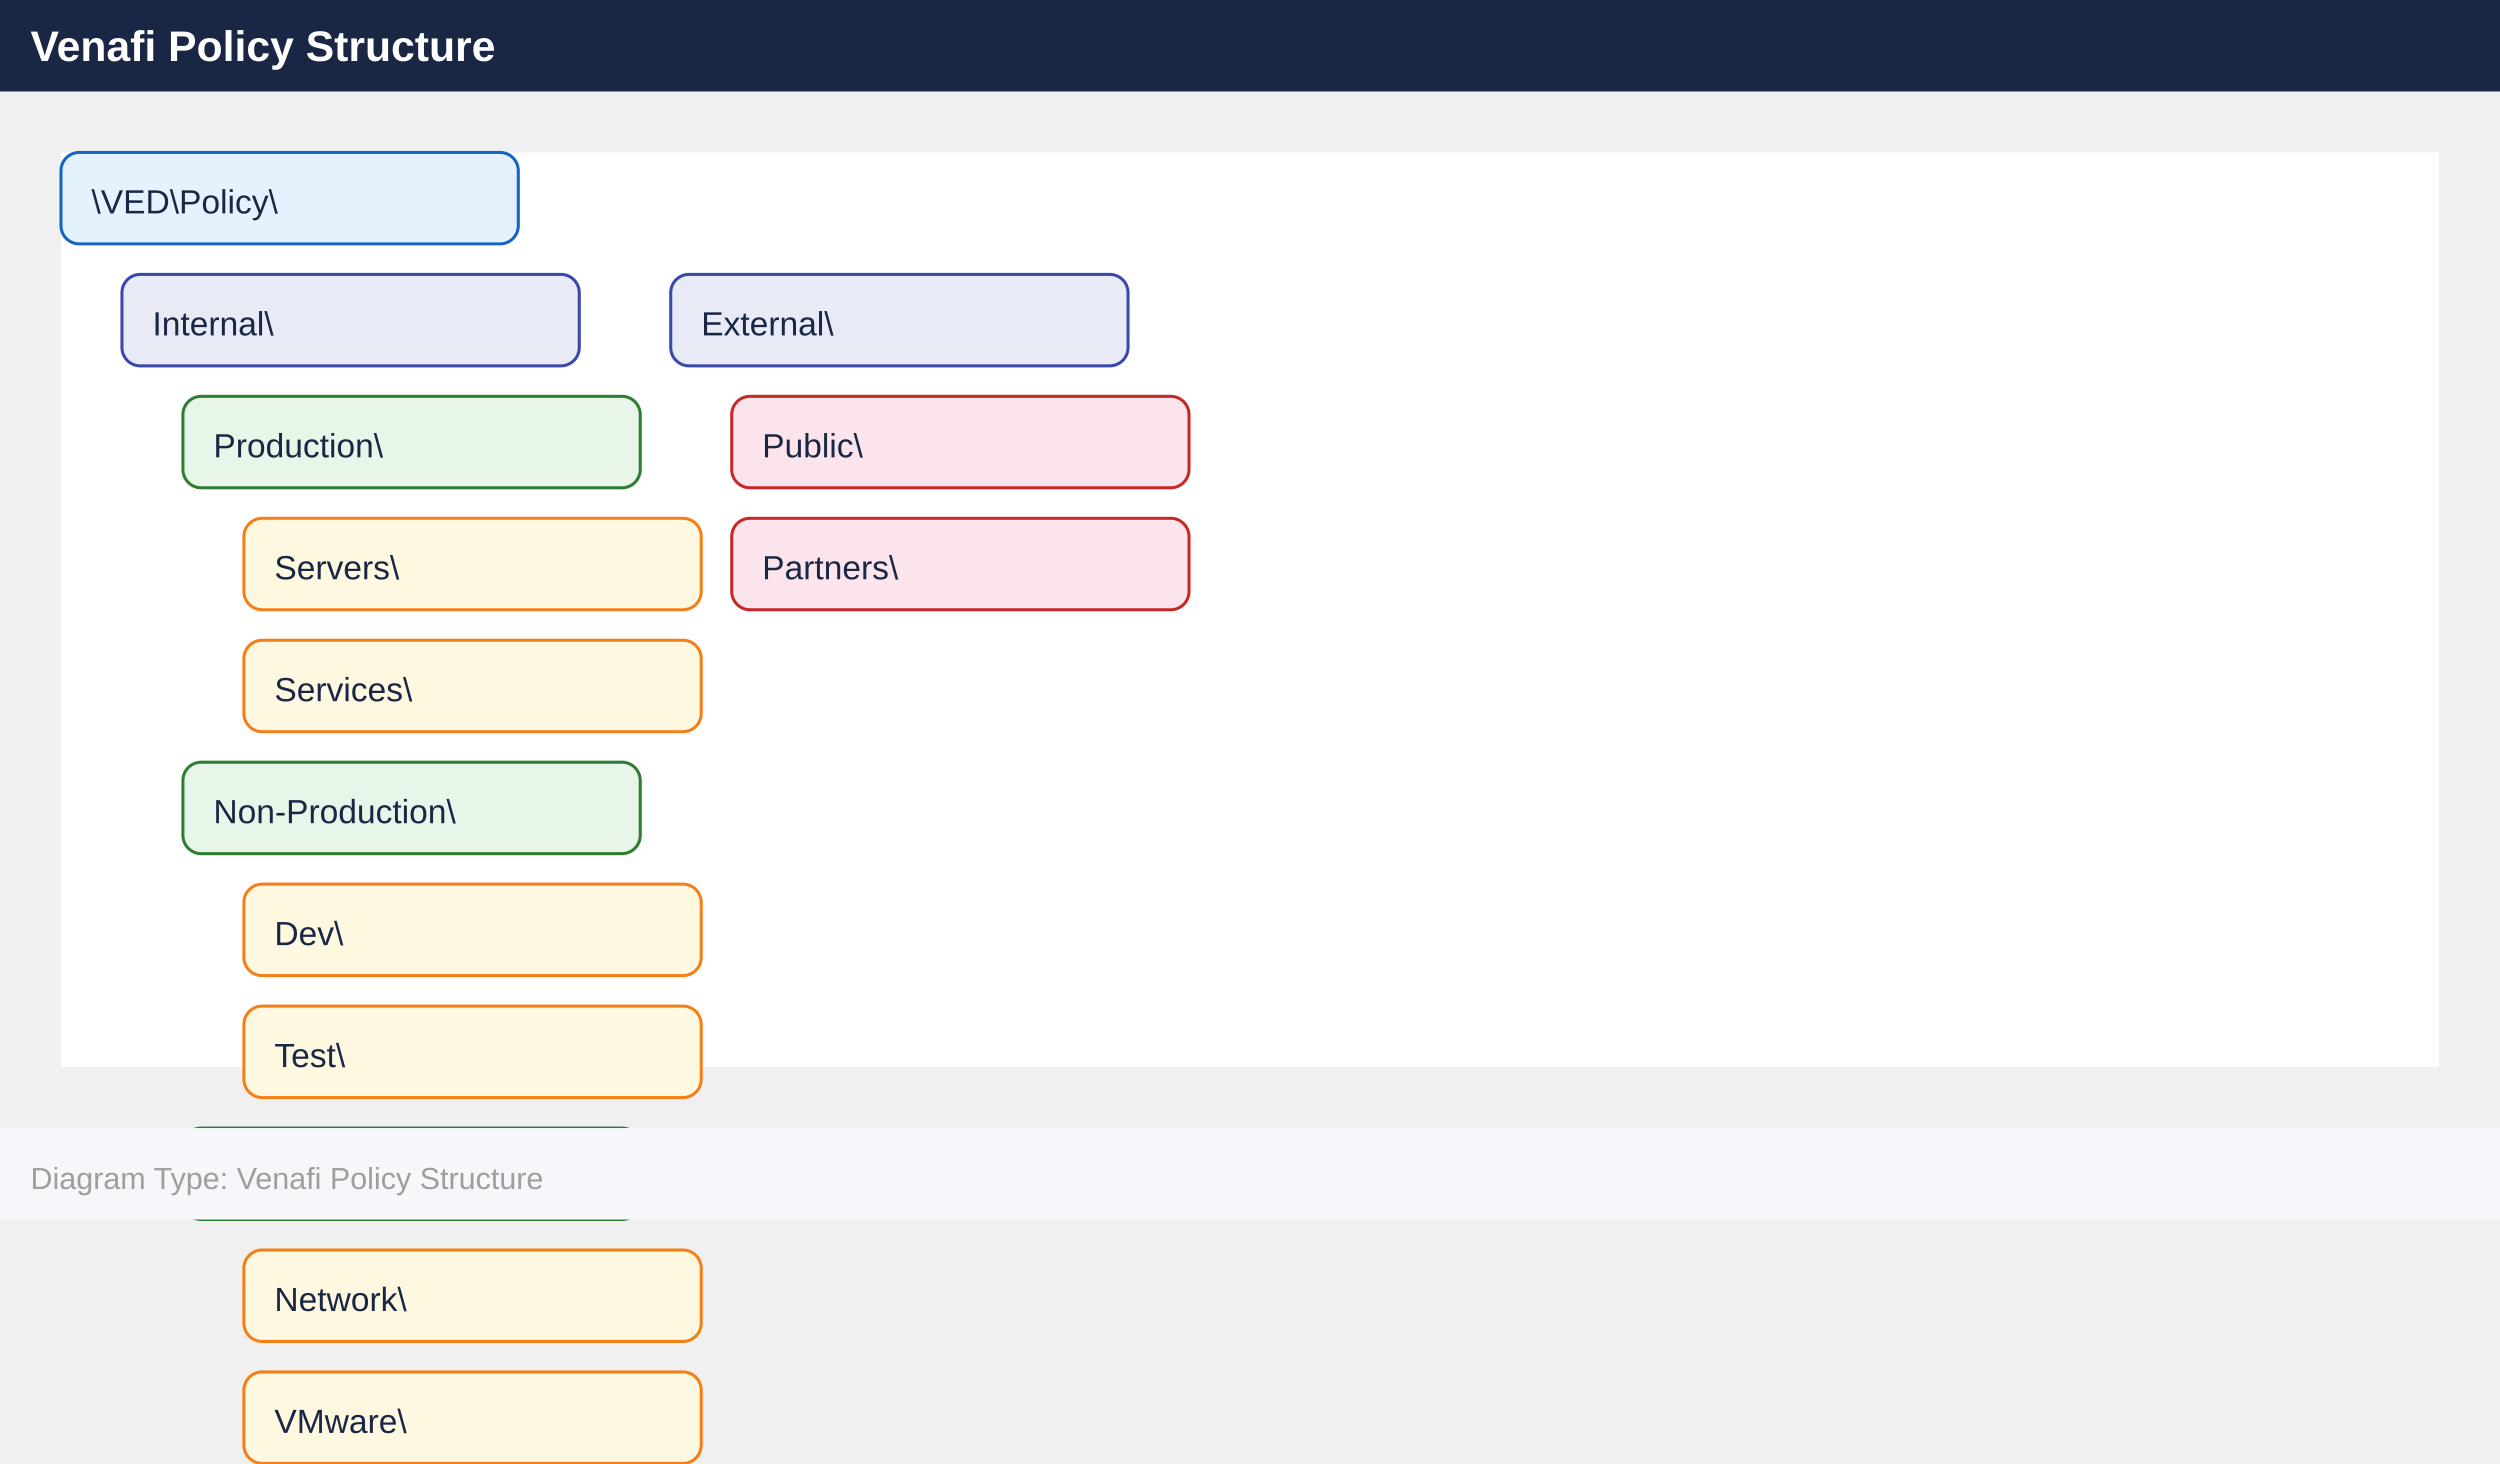
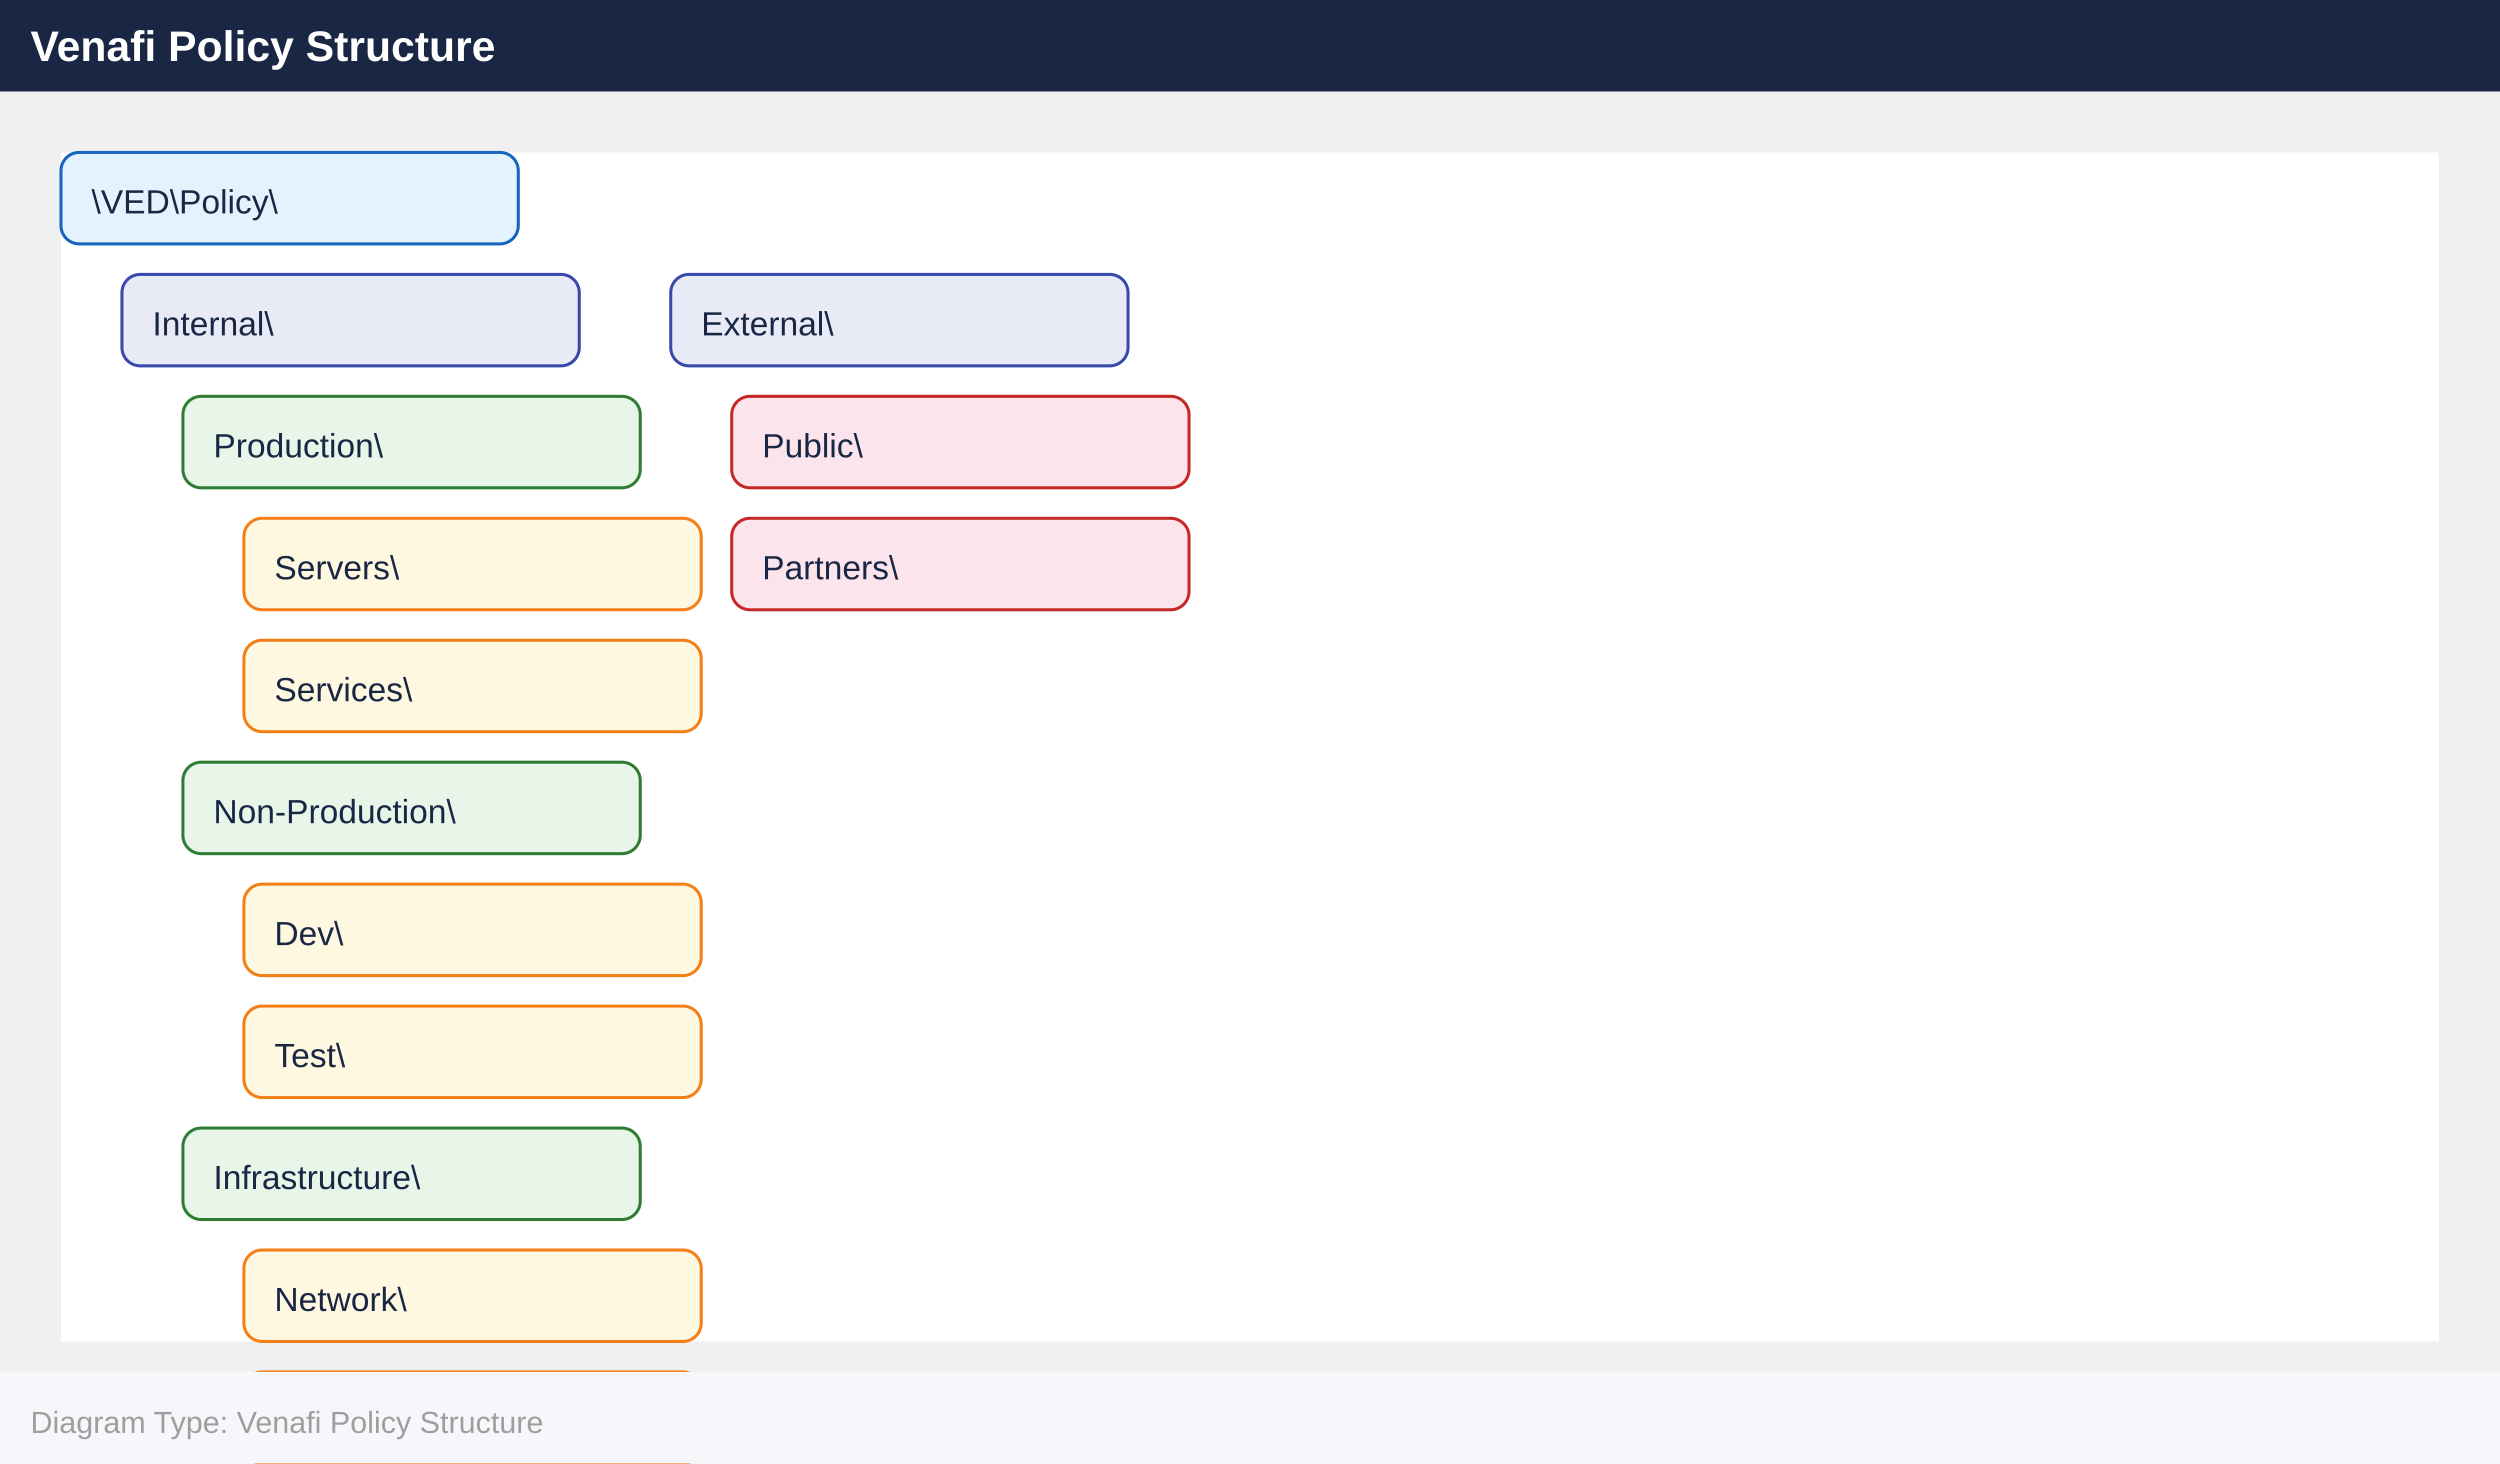
<svg xmlns="http://www.w3.org/2000/svg" width="820" height="480" viewBox="0 0 820 480">
  <defs>
    <marker id="arrowhead" markerWidth="10" markerHeight="7" refX="10" refY="3.5" orient="auto">
      <polygon points="0 0, 10 3.5, 0 7" fill="#455a64" />
    </marker>
  </defs>
  <rect x="0" y="0" width="820" height="30" fill="#1a2744" />
  <text x="10" y="20" font-family="Arial,Helvetica,sans-serif" font-size="14" font-weight="bold" fill="#ffffff">
    Venafi Policy Structure
  </text>
  <g transform="translate(20, 50)">
-     <rect x="0" y="0" width="780" height="300" fill="#ffffff" />
+     <rect x="0" y="0" width="780" height="390" fill="#ffffff" />
    <rect x="0" y="0" width="150" height="30" rx="6" fill="#e3f2fd" stroke="#1565c0" />
    <text x="10" y="20" font-family="Arial,Helvetica,sans-serif" font-size="11" fill="#1a2744">\VED\Policy\</text>
    <g transform="translate(20, 40)">
      <rect x="0" y="0" width="150" height="30" rx="6" fill="#e8eaf6" stroke="#3949ab" />
      <text x="10" y="20" font-family="Arial,Helvetica,sans-serif" font-size="11" fill="#1a2744">Internal\</text>
      <g transform="translate(20, 40)">
        <rect x="0" y="0" width="150" height="30" rx="6" fill="#e8f5e9" stroke="#2e7d32" />
        <text x="10" y="20" font-family="Arial,Helvetica,sans-serif" font-size="11" fill="#1a2744">Production\</text>
        <g transform="translate(20, 40)">
          <rect x="0" y="0" width="150" height="30" rx="6" fill="#fff8e1" stroke="#f57f17" />
          <text x="10" y="20" font-family="Arial,Helvetica,sans-serif" font-size="11" fill="#1a2744">Servers\</text>
        </g>
        <g transform="translate(20, 80)">
          <rect x="0" y="0" width="150" height="30" rx="6" fill="#fff8e1" stroke="#f57f17" />
          <text x="10" y="20" font-family="Arial,Helvetica,sans-serif" font-size="11" fill="#1a2744">Services\</text>
        </g>
      </g>
      <g transform="translate(20, 160)">
        <rect x="0" y="0" width="150" height="30" rx="6" fill="#e8f5e9" stroke="#2e7d32" />
        <text x="10" y="20" font-family="Arial,Helvetica,sans-serif" font-size="11" fill="#1a2744">Non-Production\</text>
        <g transform="translate(20, 40)">
          <rect x="0" y="0" width="150" height="30" rx="6" fill="#fff8e1" stroke="#f57f17" />
          <text x="10" y="20" font-family="Arial,Helvetica,sans-serif" font-size="11" fill="#1a2744">Dev\</text>
        </g>
        <g transform="translate(20, 80)">
          <rect x="0" y="0" width="150" height="30" rx="6" fill="#fff8e1" stroke="#f57f17" />
          <text x="10" y="20" font-family="Arial,Helvetica,sans-serif" font-size="11" fill="#1a2744">Test\</text>
        </g>
      </g>
      <g transform="translate(20, 280)">
        <rect x="0" y="0" width="150" height="30" rx="6" fill="#e8f5e9" stroke="#2e7d32" />
        <text x="10" y="20" font-family="Arial,Helvetica,sans-serif" font-size="11" fill="#1a2744">Infrastructure\</text>
        <g transform="translate(20, 40)">
          <rect x="0" y="0" width="150" height="30" rx="6" fill="#fff8e1" stroke="#f57f17" />
          <text x="10" y="20" font-family="Arial,Helvetica,sans-serif" font-size="11" fill="#1a2744">Network\</text>
        </g>
        <g transform="translate(20, 80)">
          <rect x="0" y="0" width="150" height="30" rx="6" fill="#fff8e1" stroke="#f57f17" />
          <text x="10" y="20" font-family="Arial,Helvetica,sans-serif" font-size="11" fill="#1a2744">VMware\</text>
        </g>
      </g>
    </g>
    <g transform="translate(200, 40)">
      <rect x="0" y="0" width="150" height="30" rx="6" fill="#e8eaf6" stroke="#3949ab" />
      <text x="10" y="20" font-family="Arial,Helvetica,sans-serif" font-size="11" fill="#1a2744">External\</text>
      <g transform="translate(20, 40)">
        <rect x="0" y="0" width="150" height="30" rx="6" fill="#fce4ec" stroke="#c62828" />
        <text x="10" y="20" font-family="Arial,Helvetica,sans-serif" font-size="11" fill="#1a2744">Public\</text>
      </g>
      <g transform="translate(20, 80)">
        <rect x="0" y="0" width="150" height="30" rx="6" fill="#fce4ec" stroke="#c62828" />
        <text x="10" y="20" font-family="Arial,Helvetica,sans-serif" font-size="11" fill="#1a2744">Partners\</text>
      </g>
    </g>
  </g>
-   <rect x="0" y="370" width="820" height="30" fill="#f5f7fa" />
-   <text x="10" y="390" font-family="Arial,Helvetica,sans-serif" font-size="10" fill="#9e9e9e">
+   <rect x="0" y="450" width="820" height="30" fill="#f5f7fa" />
+   <text x="10" y="470" font-family="Arial,Helvetica,sans-serif" font-size="10" fill="#9e9e9e">
    Diagram Type: Venafi Policy Structure
  </text>
</svg>
